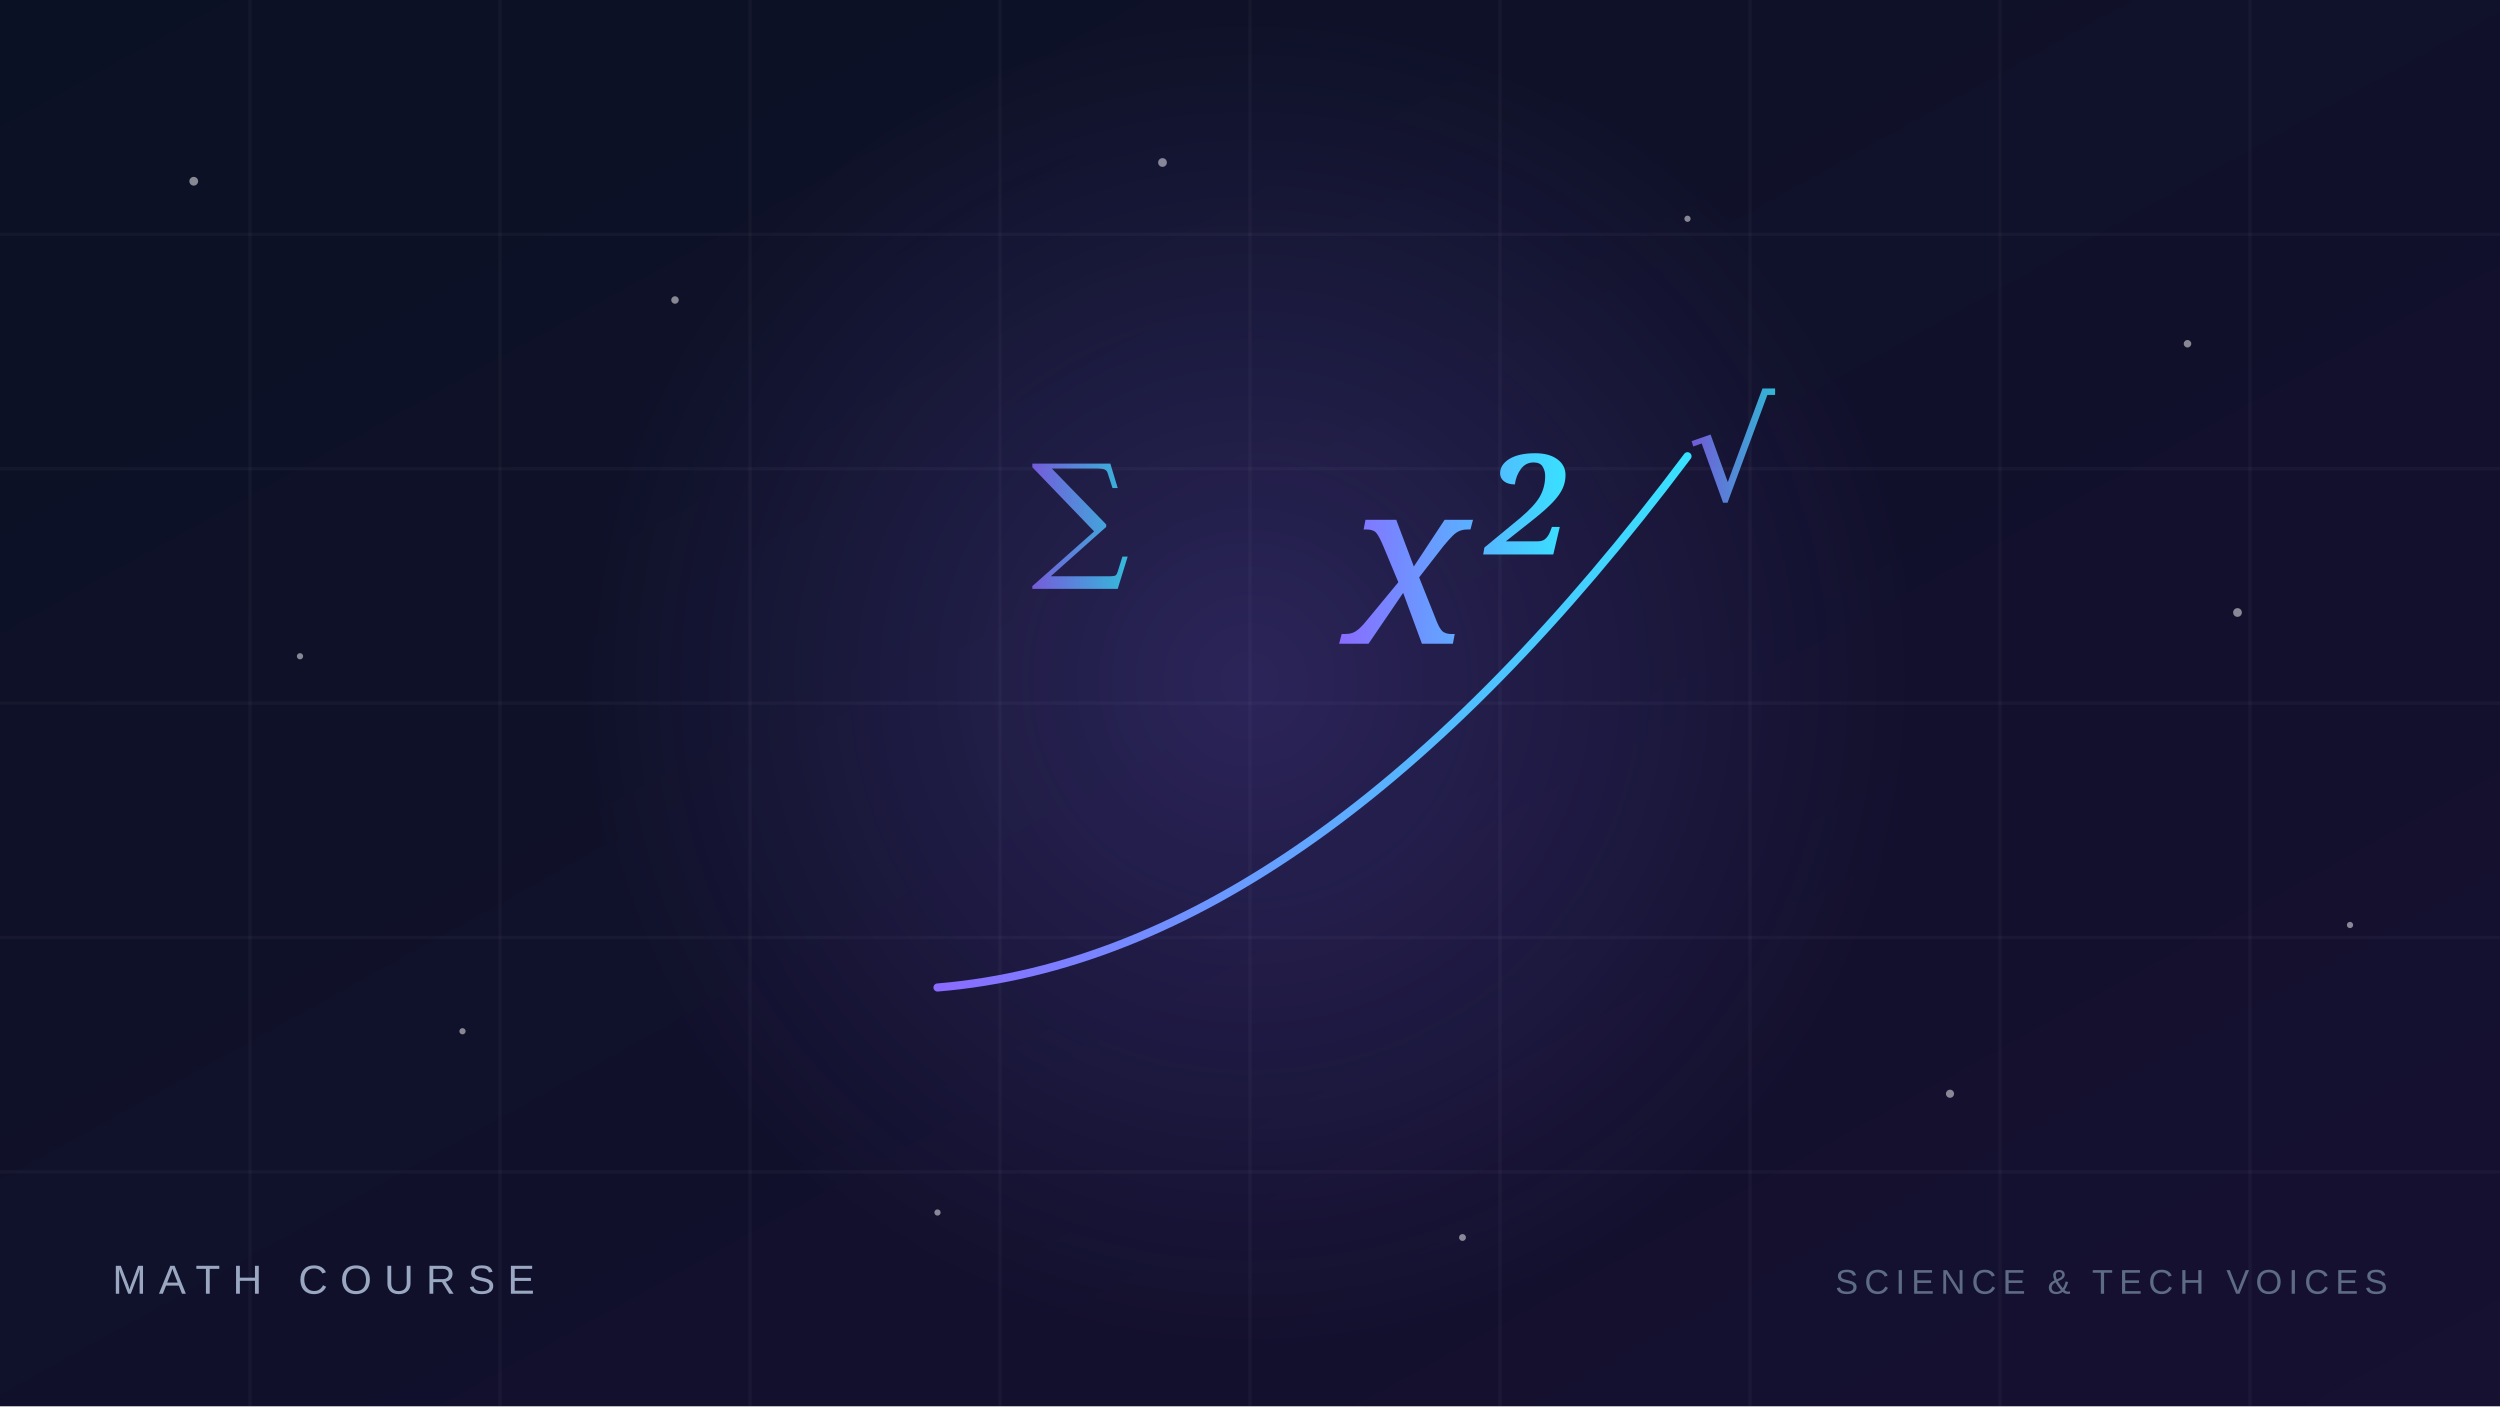
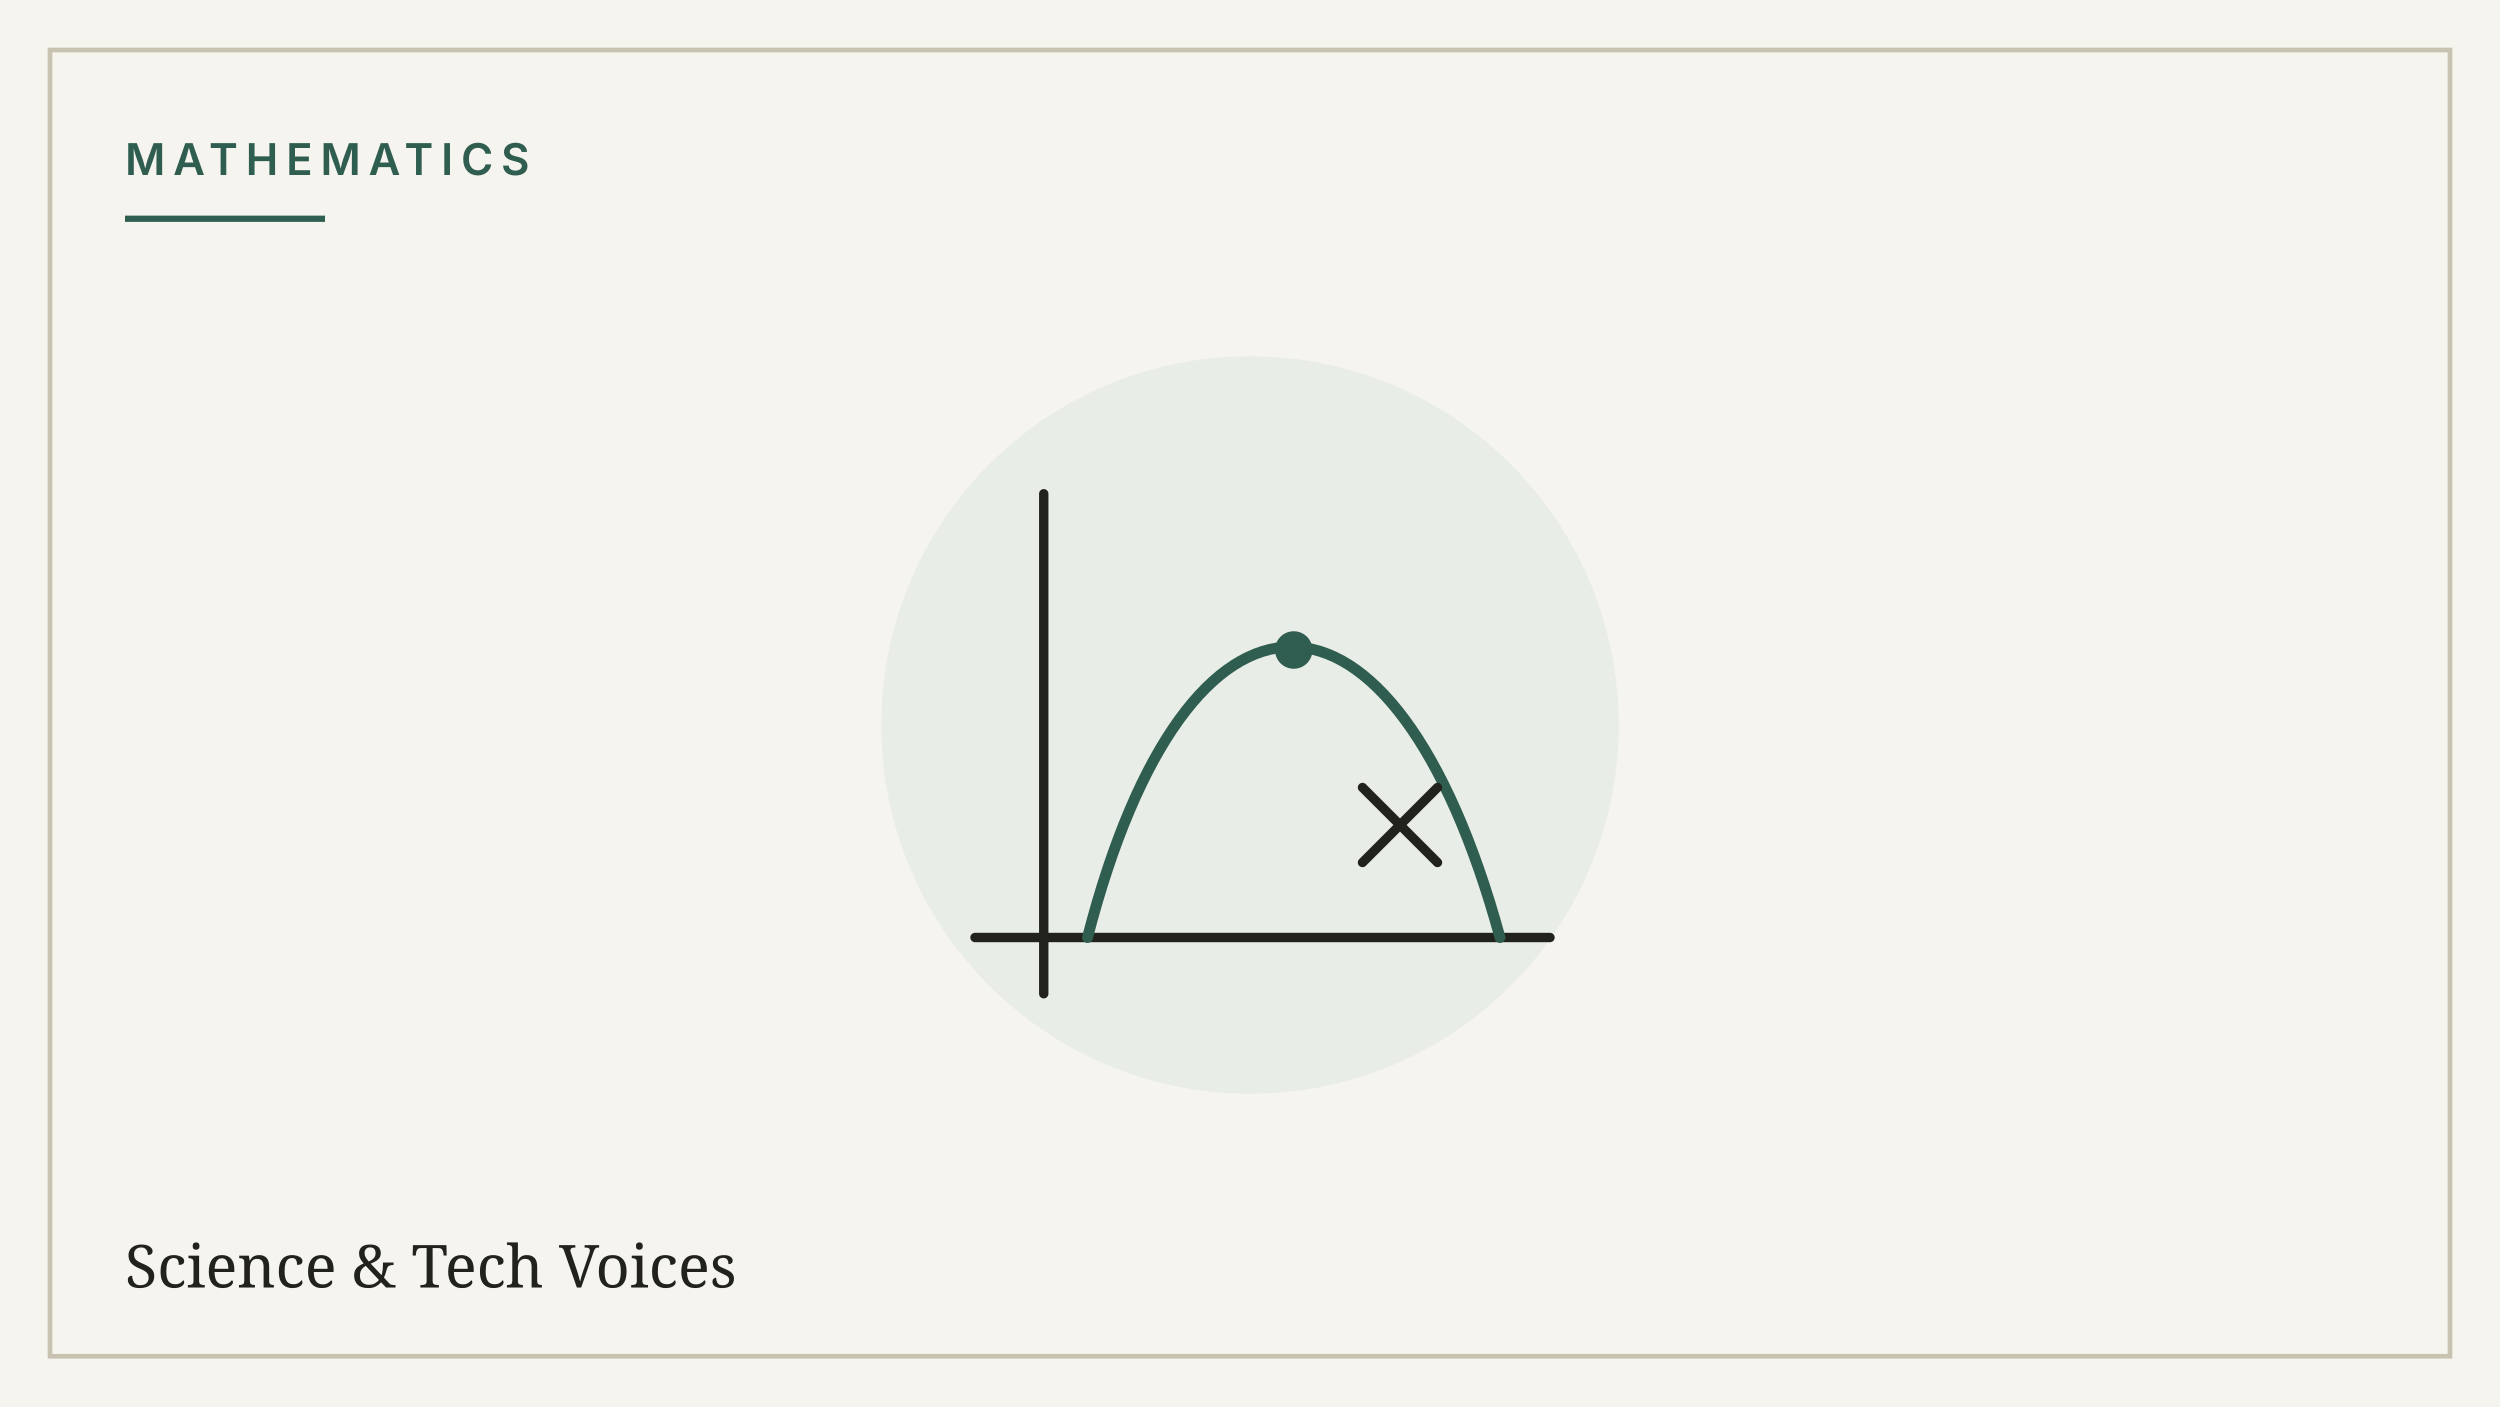
<svg xmlns="http://www.w3.org/2000/svg" viewBox="0 0 800 450" role="img" aria-label="Math Course">
-   <defs>
-     <linearGradient id="bg" x1="0" y1="0" x2="1" y2="1">
-       <stop offset="0" stop-color="#0b1124" />
-       <stop offset="1" stop-color="#161031" />
-     </linearGradient>
-     <linearGradient id="ac" x1="0" y1="0" x2="1" y2="0">
-       <stop offset="0" stop-color="#8a6bff" />
-       <stop offset="1" stop-color="#38e1ff" />
-     </linearGradient>
-     <radialGradient id="glow" cx="0.5" cy="0.5" r="0.5">
-       <stop offset="0" stop-color="#8a6bff" stop-opacity="0.22" />
-       <stop offset="1" stop-color="#8a6bff" stop-opacity="0" />
-     </radialGradient>
-   </defs>
-   <rect width="800" height="450" fill="url(#bg)" />
-   <g stroke="#ffffff" stroke-opacity="0.035" stroke-width="1">
-     <line x1="80" y1="0" x2="80" y2="450" />
-     <line x1="160" y1="0" x2="160" y2="450" />
-     <line x1="240" y1="0" x2="240" y2="450" />
-     <line x1="320" y1="0" x2="320" y2="450" />
-     <line x1="400" y1="0" x2="400" y2="450" />
-     <line x1="480" y1="0" x2="480" y2="450" />
-     <line x1="560" y1="0" x2="560" y2="450" />
-     <line x1="640" y1="0" x2="640" y2="450" />
-     <line x1="720" y1="0" x2="720" y2="450" />
-     <line x1="0" y1="75" x2="800" y2="75" />
-     <line x1="0" y1="150" x2="800" y2="150" />
-     <line x1="0" y1="225" x2="800" y2="225" />
-     <line x1="0" y1="300" x2="800" y2="300" />
-     <line x1="0" y1="375" x2="800" y2="375" />
+   <rect width="800" height="450" fill="#f6f4ee" />
+   <rect x="16" y="16" width="768" height="418" fill="none" stroke="#c8c2b1" stroke-width="1.5" />
+   <text x="40" y="56" font-family="Inter, Segoe UI, sans-serif" font-size="14" letter-spacing="2.5" font-weight="600" fill="#2f5d4f">MATHEMATICS</text>
+   <line x1="40" y1="70" x2="104" y2="70" stroke="#2f5d4f" stroke-width="2" />
+   <text x="40" y="412" font-family="Spectral, Georgia, serif" font-size="19" fill="#22221d">Science &amp; Tech Voices</text>
+   <circle cx="400" cy="232" r="118" fill="#e9ede7" />
+   <g stroke-linecap="round" stroke-linejoin="round" fill="none">
+     <line x1="312" y1="300" x2="496" y2="300" stroke="#22221d" stroke-width="3" />
+     <line x1="334" y1="158" x2="334" y2="318" stroke="#22221d" stroke-width="3" />
+     <path stroke="#2f5d4f" stroke-width="3.5" d="M348 300 C 380 176, 446 176, 480 300" />
+     <circle cx="414" cy="208" r="6" fill="#2f5d4f" />
+     <g stroke="#22221d" stroke-width="3">
+       <line x1="436" y1="252" x2="460" y2="276" />
+       <line x1="460" y1="252" x2="436" y2="276" />
+     </g>
  </g>
-   <g>
-     <circle cx="62" cy="58" r="1.4" fill="#ffffff" opacity="0.5" />
-     <circle cx="148" cy="330" r="1.0" fill="#ffffff" opacity="0.5" />
-     <circle cx="216" cy="96" r="1.2" fill="#ffffff" opacity="0.5" />
-     <circle cx="300" cy="388" r="1.0" fill="#ffffff" opacity="0.5" />
-     <circle cx="372" cy="52" r="1.4" fill="#ffffff" opacity="0.5" />
-     <circle cx="468" cy="396" r="1.1" fill="#ffffff" opacity="0.5" />
-     <circle cx="540" cy="70" r="1.0" fill="#ffffff" opacity="0.5" />
-     <circle cx="624" cy="350" r="1.3" fill="#ffffff" opacity="0.5" />
-     <circle cx="700" cy="110" r="1.2" fill="#ffffff" opacity="0.5" />
-     <circle cx="752" cy="296" r="1.0" fill="#ffffff" opacity="0.5" />
-     <circle cx="96" cy="210" r="1.0" fill="#ffffff" opacity="0.5" />
-     <circle cx="716" cy="196" r="1.4" fill="#ffffff" opacity="0.5" />
-   </g>
-   <circle cx="400" cy="218" r="215" fill="url(#glow)" />
-   <g stroke="url(#ac)" fill="none" stroke-width="3" stroke-linecap="round" stroke-linejoin="round">
-     <line x1="270" y1="320" x2="560" y2="320" stroke-width="2.4" />
-     <line x1="300" y1="350" x2="300" y2="120" stroke-width="2.4" />
-     <path d="M300,316 q120,-10 240,-170" stroke-width="2.6" />
-     <text x="430" y="206" font-family="Georgia, serif" font-size="74" font-style="italic" fill="url(#ac)" stroke="none">x²</text>
-     <text x="330" y="180" font-family="Georgia, serif" font-size="44" fill="url(#ac)" stroke="none" opacity="0.8">∑</text>
-     <text x="540" y="160" font-family="Georgia, serif" font-size="44" fill="url(#ac)" stroke="none" opacity="0.8">√</text>
-   </g>
-   <text x="36" y="414" font-family="Arial, Helvetica, sans-serif" font-size="13" letter-spacing="4" fill="#9aa7c0">MATH COURSE</text>
-   <text x="764" y="414" text-anchor="end" font-family="Arial, Helvetica, sans-serif" font-size="11" letter-spacing="2" fill="#5d6b85">SCIENCE &amp; TECH VOICES</text>
</svg>
